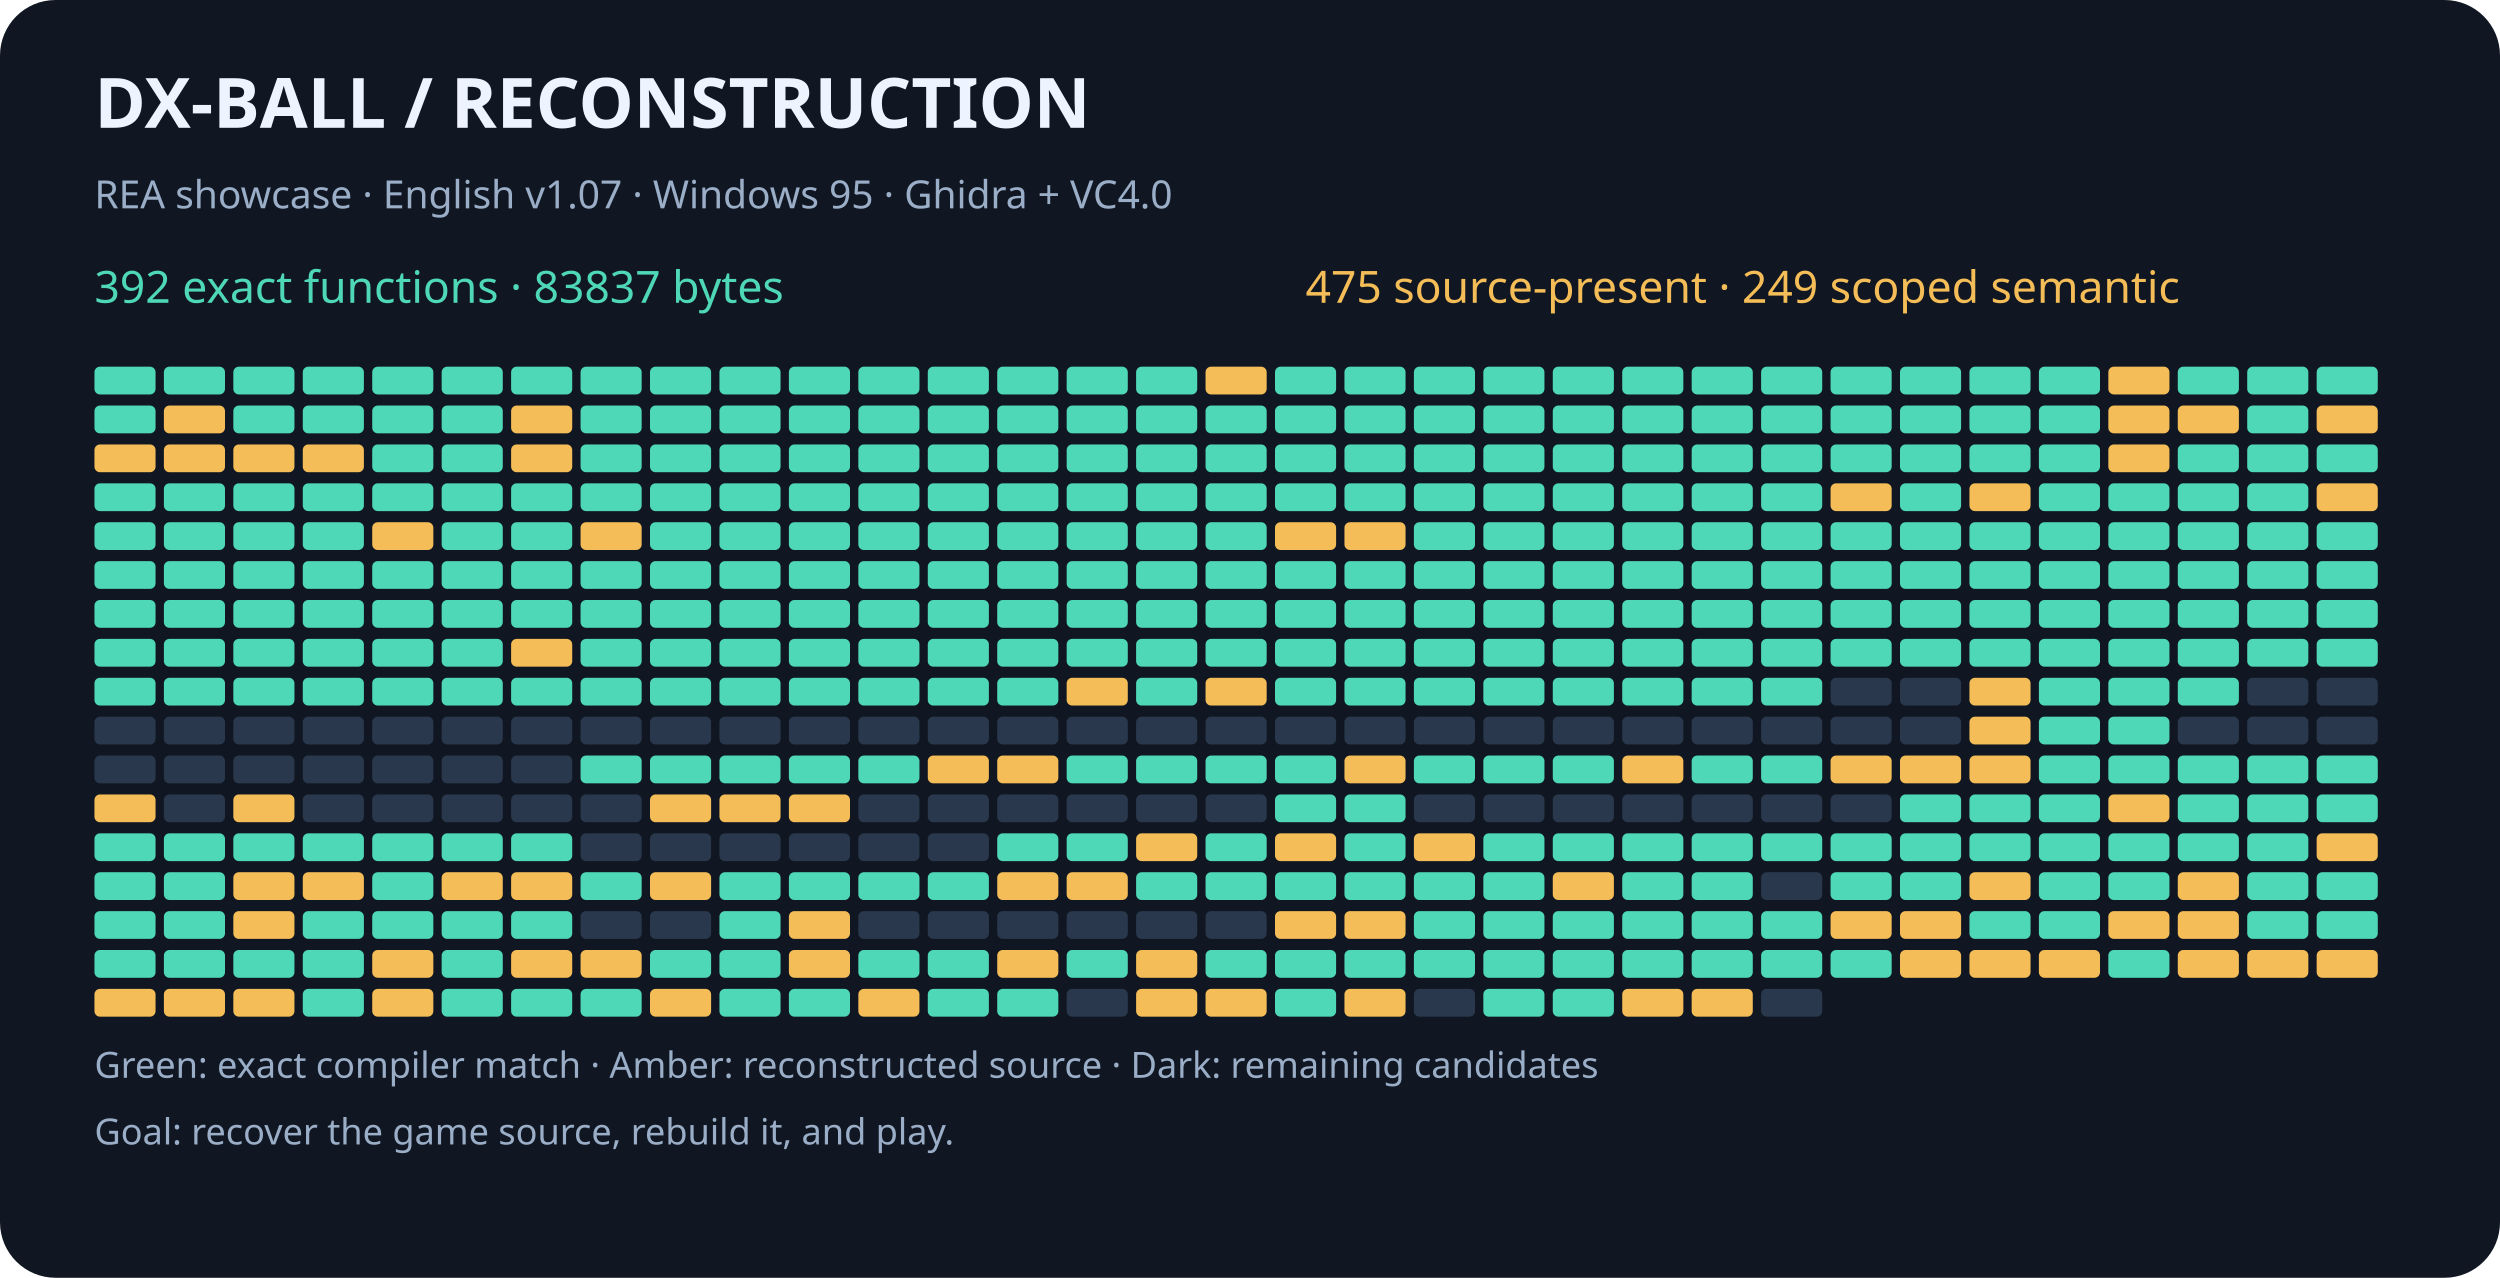
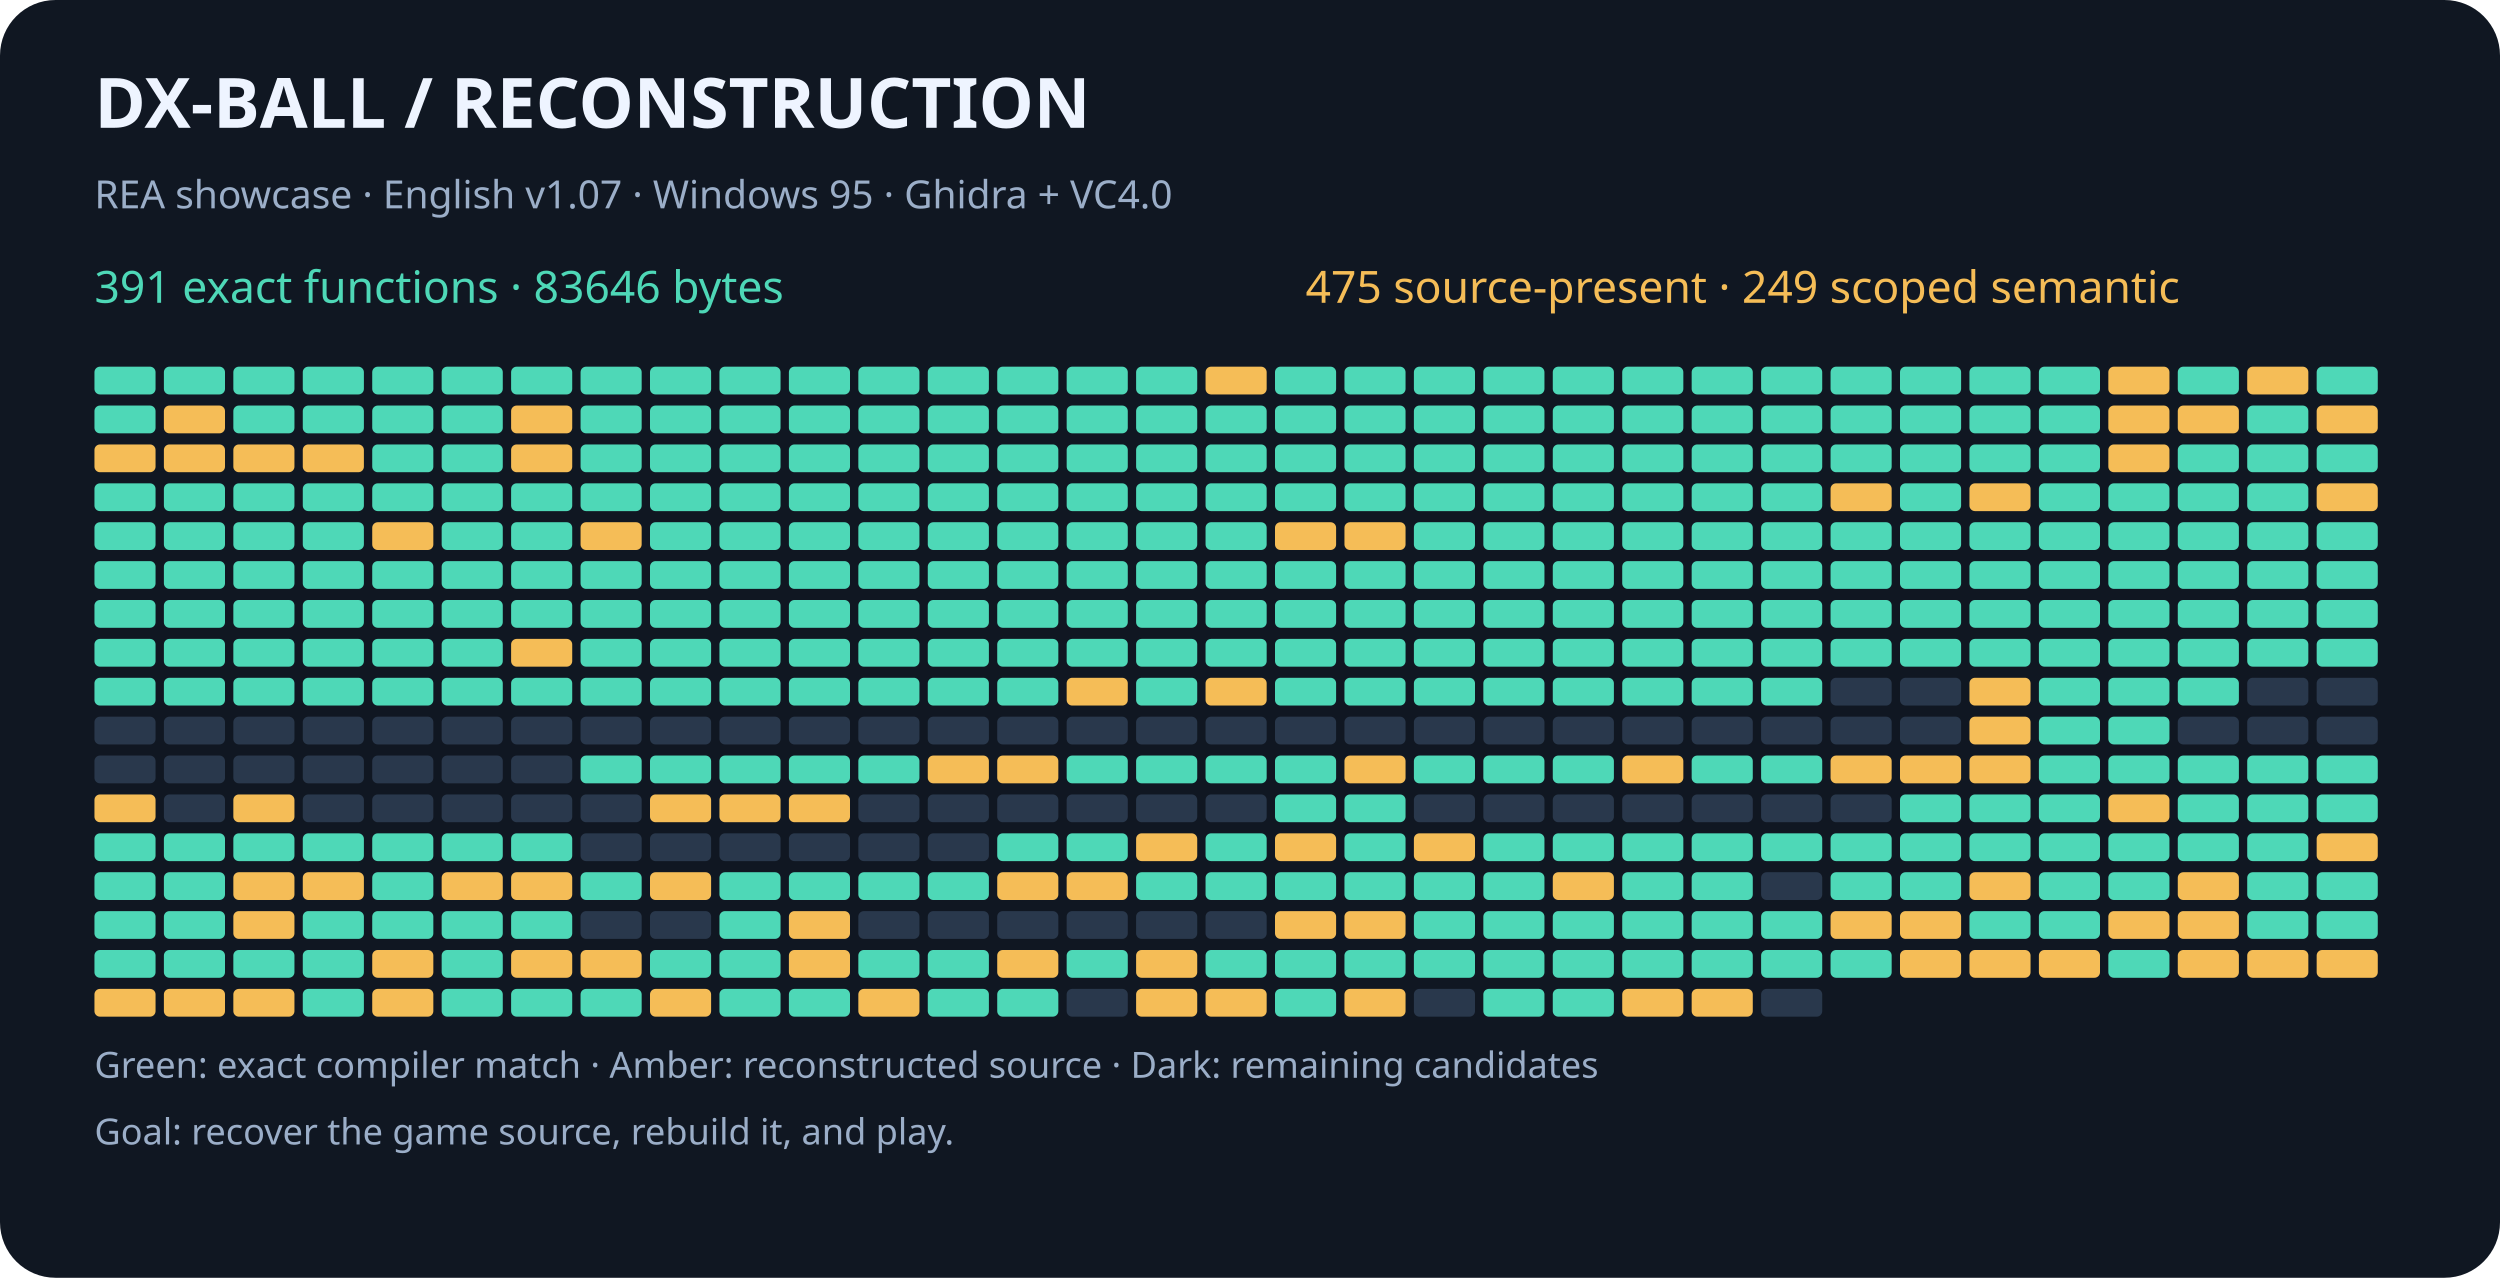
<svg xmlns="http://www.w3.org/2000/svg" width="900" height="460" viewBox="0 0 900 460" role="img" aria-labelledby="title desc">
  <rect width="900" height="460" rx="20" fill="#101722" />
  <g font-family="sans-serif">
    <text x="34" y="46" fill="#eef4ff" font-size="25" font-weight="bold">DX-BALL  /  RECONSTRUCTION</text>
    <text x="34" y="75" fill="#9baec8" font-size="14">REA showcase · English v1.07 · Windows 95 · Ghidra + VC4.0</text>
-     <text x="34" y="109" fill="#4ed8b7" font-size="16">392 exact functions · 83837 bytes</text>
+     <text x="34" y="109" fill="#4ed8b7" font-size="16">391 exact functions · 83646 bytes</text>
    <text x="470" y="109" fill="#f5bd57" font-size="16">475 source-present · 249 scoped semantic</text>
    <rect x="34" y="132" width="22" height="10" rx="2" fill="#4ed8b7" />
    <rect x="59" y="132" width="22" height="10" rx="2" fill="#4ed8b7" />
    <rect x="84" y="132" width="22" height="10" rx="2" fill="#4ed8b7" />
    <rect x="109" y="132" width="22" height="10" rx="2" fill="#4ed8b7" />
    <rect x="134" y="132" width="22" height="10" rx="2" fill="#4ed8b7" />
    <rect x="159" y="132" width="22" height="10" rx="2" fill="#4ed8b7" />
    <rect x="184" y="132" width="22" height="10" rx="2" fill="#4ed8b7" />
    <rect x="209" y="132" width="22" height="10" rx="2" fill="#4ed8b7" />
    <rect x="234" y="132" width="22" height="10" rx="2" fill="#4ed8b7" />
    <rect x="259" y="132" width="22" height="10" rx="2" fill="#4ed8b7" />
    <rect x="284" y="132" width="22" height="10" rx="2" fill="#4ed8b7" />
    <rect x="309" y="132" width="22" height="10" rx="2" fill="#4ed8b7" />
    <rect x="334" y="132" width="22" height="10" rx="2" fill="#4ed8b7" />
    <rect x="359" y="132" width="22" height="10" rx="2" fill="#4ed8b7" />
    <rect x="384" y="132" width="22" height="10" rx="2" fill="#4ed8b7" />
    <rect x="409" y="132" width="22" height="10" rx="2" fill="#4ed8b7" />
    <rect x="434" y="132" width="22" height="10" rx="2" fill="#f5bd57" />
    <rect x="459" y="132" width="22" height="10" rx="2" fill="#4ed8b7" />
    <rect x="484" y="132" width="22" height="10" rx="2" fill="#4ed8b7" />
    <rect x="509" y="132" width="22" height="10" rx="2" fill="#4ed8b7" />
    <rect x="534" y="132" width="22" height="10" rx="2" fill="#4ed8b7" />
    <rect x="559" y="132" width="22" height="10" rx="2" fill="#4ed8b7" />
    <rect x="584" y="132" width="22" height="10" rx="2" fill="#4ed8b7" />
    <rect x="609" y="132" width="22" height="10" rx="2" fill="#4ed8b7" />
    <rect x="634" y="132" width="22" height="10" rx="2" fill="#4ed8b7" />
    <rect x="659" y="132" width="22" height="10" rx="2" fill="#4ed8b7" />
    <rect x="684" y="132" width="22" height="10" rx="2" fill="#4ed8b7" />
    <rect x="709" y="132" width="22" height="10" rx="2" fill="#4ed8b7" />
    <rect x="734" y="132" width="22" height="10" rx="2" fill="#4ed8b7" />
    <rect x="759" y="132" width="22" height="10" rx="2" fill="#f5bd57" />
    <rect x="784" y="132" width="22" height="10" rx="2" fill="#4ed8b7" />
-     <rect x="809" y="132" width="22" height="10" rx="2" fill="#4ed8b7" />
+     <rect x="809" y="132" width="22" height="10" rx="2" fill="#f5bd57" />
    <rect x="834" y="132" width="22" height="10" rx="2" fill="#4ed8b7" />
    <rect x="34" y="146" width="22" height="10" rx="2" fill="#4ed8b7" />
    <rect x="59" y="146" width="22" height="10" rx="2" fill="#f5bd57" />
    <rect x="84" y="146" width="22" height="10" rx="2" fill="#4ed8b7" />
    <rect x="109" y="146" width="22" height="10" rx="2" fill="#4ed8b7" />
    <rect x="134" y="146" width="22" height="10" rx="2" fill="#4ed8b7" />
    <rect x="159" y="146" width="22" height="10" rx="2" fill="#4ed8b7" />
    <rect x="184" y="146" width="22" height="10" rx="2" fill="#f5bd57" />
    <rect x="209" y="146" width="22" height="10" rx="2" fill="#4ed8b7" />
    <rect x="234" y="146" width="22" height="10" rx="2" fill="#4ed8b7" />
    <rect x="259" y="146" width="22" height="10" rx="2" fill="#4ed8b7" />
    <rect x="284" y="146" width="22" height="10" rx="2" fill="#4ed8b7" />
    <rect x="309" y="146" width="22" height="10" rx="2" fill="#4ed8b7" />
    <rect x="334" y="146" width="22" height="10" rx="2" fill="#4ed8b7" />
    <rect x="359" y="146" width="22" height="10" rx="2" fill="#4ed8b7" />
    <rect x="384" y="146" width="22" height="10" rx="2" fill="#4ed8b7" />
    <rect x="409" y="146" width="22" height="10" rx="2" fill="#4ed8b7" />
    <rect x="434" y="146" width="22" height="10" rx="2" fill="#4ed8b7" />
    <rect x="459" y="146" width="22" height="10" rx="2" fill="#4ed8b7" />
    <rect x="484" y="146" width="22" height="10" rx="2" fill="#4ed8b7" />
    <rect x="509" y="146" width="22" height="10" rx="2" fill="#4ed8b7" />
    <rect x="534" y="146" width="22" height="10" rx="2" fill="#4ed8b7" />
    <rect x="559" y="146" width="22" height="10" rx="2" fill="#4ed8b7" />
    <rect x="584" y="146" width="22" height="10" rx="2" fill="#4ed8b7" />
    <rect x="609" y="146" width="22" height="10" rx="2" fill="#4ed8b7" />
    <rect x="634" y="146" width="22" height="10" rx="2" fill="#4ed8b7" />
    <rect x="659" y="146" width="22" height="10" rx="2" fill="#4ed8b7" />
    <rect x="684" y="146" width="22" height="10" rx="2" fill="#4ed8b7" />
    <rect x="709" y="146" width="22" height="10" rx="2" fill="#4ed8b7" />
    <rect x="734" y="146" width="22" height="10" rx="2" fill="#4ed8b7" />
    <rect x="759" y="146" width="22" height="10" rx="2" fill="#f5bd57" />
    <rect x="784" y="146" width="22" height="10" rx="2" fill="#f5bd57" />
    <rect x="809" y="146" width="22" height="10" rx="2" fill="#4ed8b7" />
    <rect x="834" y="146" width="22" height="10" rx="2" fill="#f5bd57" />
    <rect x="34" y="160" width="22" height="10" rx="2" fill="#f5bd57" />
    <rect x="59" y="160" width="22" height="10" rx="2" fill="#f5bd57" />
    <rect x="84" y="160" width="22" height="10" rx="2" fill="#f5bd57" />
    <rect x="109" y="160" width="22" height="10" rx="2" fill="#f5bd57" />
    <rect x="134" y="160" width="22" height="10" rx="2" fill="#4ed8b7" />
    <rect x="159" y="160" width="22" height="10" rx="2" fill="#4ed8b7" />
    <rect x="184" y="160" width="22" height="10" rx="2" fill="#f5bd57" />
    <rect x="209" y="160" width="22" height="10" rx="2" fill="#4ed8b7" />
    <rect x="234" y="160" width="22" height="10" rx="2" fill="#4ed8b7" />
    <rect x="259" y="160" width="22" height="10" rx="2" fill="#4ed8b7" />
    <rect x="284" y="160" width="22" height="10" rx="2" fill="#4ed8b7" />
    <rect x="309" y="160" width="22" height="10" rx="2" fill="#4ed8b7" />
    <rect x="334" y="160" width="22" height="10" rx="2" fill="#4ed8b7" />
    <rect x="359" y="160" width="22" height="10" rx="2" fill="#4ed8b7" />
    <rect x="384" y="160" width="22" height="10" rx="2" fill="#4ed8b7" />
    <rect x="409" y="160" width="22" height="10" rx="2" fill="#4ed8b7" />
    <rect x="434" y="160" width="22" height="10" rx="2" fill="#4ed8b7" />
    <rect x="459" y="160" width="22" height="10" rx="2" fill="#4ed8b7" />
    <rect x="484" y="160" width="22" height="10" rx="2" fill="#4ed8b7" />
    <rect x="509" y="160" width="22" height="10" rx="2" fill="#4ed8b7" />
    <rect x="534" y="160" width="22" height="10" rx="2" fill="#4ed8b7" />
    <rect x="559" y="160" width="22" height="10" rx="2" fill="#4ed8b7" />
    <rect x="584" y="160" width="22" height="10" rx="2" fill="#4ed8b7" />
    <rect x="609" y="160" width="22" height="10" rx="2" fill="#4ed8b7" />
    <rect x="634" y="160" width="22" height="10" rx="2" fill="#4ed8b7" />
    <rect x="659" y="160" width="22" height="10" rx="2" fill="#4ed8b7" />
    <rect x="684" y="160" width="22" height="10" rx="2" fill="#4ed8b7" />
    <rect x="709" y="160" width="22" height="10" rx="2" fill="#4ed8b7" />
    <rect x="734" y="160" width="22" height="10" rx="2" fill="#4ed8b7" />
    <rect x="759" y="160" width="22" height="10" rx="2" fill="#f5bd57" />
    <rect x="784" y="160" width="22" height="10" rx="2" fill="#4ed8b7" />
    <rect x="809" y="160" width="22" height="10" rx="2" fill="#4ed8b7" />
    <rect x="834" y="160" width="22" height="10" rx="2" fill="#4ed8b7" />
    <rect x="34" y="174" width="22" height="10" rx="2" fill="#4ed8b7" />
    <rect x="59" y="174" width="22" height="10" rx="2" fill="#4ed8b7" />
    <rect x="84" y="174" width="22" height="10" rx="2" fill="#4ed8b7" />
    <rect x="109" y="174" width="22" height="10" rx="2" fill="#4ed8b7" />
    <rect x="134" y="174" width="22" height="10" rx="2" fill="#4ed8b7" />
    <rect x="159" y="174" width="22" height="10" rx="2" fill="#4ed8b7" />
    <rect x="184" y="174" width="22" height="10" rx="2" fill="#4ed8b7" />
    <rect x="209" y="174" width="22" height="10" rx="2" fill="#4ed8b7" />
    <rect x="234" y="174" width="22" height="10" rx="2" fill="#4ed8b7" />
    <rect x="259" y="174" width="22" height="10" rx="2" fill="#4ed8b7" />
    <rect x="284" y="174" width="22" height="10" rx="2" fill="#4ed8b7" />
    <rect x="309" y="174" width="22" height="10" rx="2" fill="#4ed8b7" />
    <rect x="334" y="174" width="22" height="10" rx="2" fill="#4ed8b7" />
    <rect x="359" y="174" width="22" height="10" rx="2" fill="#4ed8b7" />
    <rect x="384" y="174" width="22" height="10" rx="2" fill="#4ed8b7" />
    <rect x="409" y="174" width="22" height="10" rx="2" fill="#4ed8b7" />
    <rect x="434" y="174" width="22" height="10" rx="2" fill="#4ed8b7" />
    <rect x="459" y="174" width="22" height="10" rx="2" fill="#4ed8b7" />
    <rect x="484" y="174" width="22" height="10" rx="2" fill="#4ed8b7" />
    <rect x="509" y="174" width="22" height="10" rx="2" fill="#4ed8b7" />
    <rect x="534" y="174" width="22" height="10" rx="2" fill="#4ed8b7" />
    <rect x="559" y="174" width="22" height="10" rx="2" fill="#4ed8b7" />
    <rect x="584" y="174" width="22" height="10" rx="2" fill="#4ed8b7" />
    <rect x="609" y="174" width="22" height="10" rx="2" fill="#4ed8b7" />
    <rect x="634" y="174" width="22" height="10" rx="2" fill="#4ed8b7" />
    <rect x="659" y="174" width="22" height="10" rx="2" fill="#f5bd57" />
    <rect x="684" y="174" width="22" height="10" rx="2" fill="#4ed8b7" />
    <rect x="709" y="174" width="22" height="10" rx="2" fill="#f5bd57" />
    <rect x="734" y="174" width="22" height="10" rx="2" fill="#4ed8b7" />
    <rect x="759" y="174" width="22" height="10" rx="2" fill="#4ed8b7" />
    <rect x="784" y="174" width="22" height="10" rx="2" fill="#4ed8b7" />
    <rect x="809" y="174" width="22" height="10" rx="2" fill="#4ed8b7" />
    <rect x="834" y="174" width="22" height="10" rx="2" fill="#f5bd57" />
    <rect x="34" y="188" width="22" height="10" rx="2" fill="#4ed8b7" />
    <rect x="59" y="188" width="22" height="10" rx="2" fill="#4ed8b7" />
    <rect x="84" y="188" width="22" height="10" rx="2" fill="#4ed8b7" />
    <rect x="109" y="188" width="22" height="10" rx="2" fill="#4ed8b7" />
    <rect x="134" y="188" width="22" height="10" rx="2" fill="#f5bd57" />
    <rect x="159" y="188" width="22" height="10" rx="2" fill="#4ed8b7" />
    <rect x="184" y="188" width="22" height="10" rx="2" fill="#4ed8b7" />
    <rect x="209" y="188" width="22" height="10" rx="2" fill="#f5bd57" />
    <rect x="234" y="188" width="22" height="10" rx="2" fill="#4ed8b7" />
    <rect x="259" y="188" width="22" height="10" rx="2" fill="#4ed8b7" />
    <rect x="284" y="188" width="22" height="10" rx="2" fill="#4ed8b7" />
    <rect x="309" y="188" width="22" height="10" rx="2" fill="#4ed8b7" />
    <rect x="334" y="188" width="22" height="10" rx="2" fill="#4ed8b7" />
    <rect x="359" y="188" width="22" height="10" rx="2" fill="#4ed8b7" />
    <rect x="384" y="188" width="22" height="10" rx="2" fill="#4ed8b7" />
    <rect x="409" y="188" width="22" height="10" rx="2" fill="#4ed8b7" />
    <rect x="434" y="188" width="22" height="10" rx="2" fill="#4ed8b7" />
    <rect x="459" y="188" width="22" height="10" rx="2" fill="#f5bd57" />
    <rect x="484" y="188" width="22" height="10" rx="2" fill="#f5bd57" />
    <rect x="509" y="188" width="22" height="10" rx="2" fill="#4ed8b7" />
    <rect x="534" y="188" width="22" height="10" rx="2" fill="#4ed8b7" />
    <rect x="559" y="188" width="22" height="10" rx="2" fill="#4ed8b7" />
    <rect x="584" y="188" width="22" height="10" rx="2" fill="#4ed8b7" />
    <rect x="609" y="188" width="22" height="10" rx="2" fill="#4ed8b7" />
    <rect x="634" y="188" width="22" height="10" rx="2" fill="#4ed8b7" />
    <rect x="659" y="188" width="22" height="10" rx="2" fill="#4ed8b7" />
    <rect x="684" y="188" width="22" height="10" rx="2" fill="#4ed8b7" />
    <rect x="709" y="188" width="22" height="10" rx="2" fill="#4ed8b7" />
    <rect x="734" y="188" width="22" height="10" rx="2" fill="#4ed8b7" />
    <rect x="759" y="188" width="22" height="10" rx="2" fill="#4ed8b7" />
    <rect x="784" y="188" width="22" height="10" rx="2" fill="#4ed8b7" />
    <rect x="809" y="188" width="22" height="10" rx="2" fill="#4ed8b7" />
    <rect x="834" y="188" width="22" height="10" rx="2" fill="#4ed8b7" />
    <rect x="34" y="202" width="22" height="10" rx="2" fill="#4ed8b7" />
    <rect x="59" y="202" width="22" height="10" rx="2" fill="#4ed8b7" />
    <rect x="84" y="202" width="22" height="10" rx="2" fill="#4ed8b7" />
    <rect x="109" y="202" width="22" height="10" rx="2" fill="#4ed8b7" />
    <rect x="134" y="202" width="22" height="10" rx="2" fill="#4ed8b7" />
    <rect x="159" y="202" width="22" height="10" rx="2" fill="#4ed8b7" />
    <rect x="184" y="202" width="22" height="10" rx="2" fill="#4ed8b7" />
    <rect x="209" y="202" width="22" height="10" rx="2" fill="#4ed8b7" />
    <rect x="234" y="202" width="22" height="10" rx="2" fill="#4ed8b7" />
    <rect x="259" y="202" width="22" height="10" rx="2" fill="#4ed8b7" />
    <rect x="284" y="202" width="22" height="10" rx="2" fill="#4ed8b7" />
    <rect x="309" y="202" width="22" height="10" rx="2" fill="#4ed8b7" />
    <rect x="334" y="202" width="22" height="10" rx="2" fill="#4ed8b7" />
    <rect x="359" y="202" width="22" height="10" rx="2" fill="#4ed8b7" />
    <rect x="384" y="202" width="22" height="10" rx="2" fill="#4ed8b7" />
    <rect x="409" y="202" width="22" height="10" rx="2" fill="#4ed8b7" />
    <rect x="434" y="202" width="22" height="10" rx="2" fill="#4ed8b7" />
    <rect x="459" y="202" width="22" height="10" rx="2" fill="#4ed8b7" />
    <rect x="484" y="202" width="22" height="10" rx="2" fill="#4ed8b7" />
    <rect x="509" y="202" width="22" height="10" rx="2" fill="#4ed8b7" />
    <rect x="534" y="202" width="22" height="10" rx="2" fill="#4ed8b7" />
    <rect x="559" y="202" width="22" height="10" rx="2" fill="#4ed8b7" />
    <rect x="584" y="202" width="22" height="10" rx="2" fill="#4ed8b7" />
    <rect x="609" y="202" width="22" height="10" rx="2" fill="#4ed8b7" />
    <rect x="634" y="202" width="22" height="10" rx="2" fill="#4ed8b7" />
    <rect x="659" y="202" width="22" height="10" rx="2" fill="#4ed8b7" />
    <rect x="684" y="202" width="22" height="10" rx="2" fill="#4ed8b7" />
    <rect x="709" y="202" width="22" height="10" rx="2" fill="#4ed8b7" />
    <rect x="734" y="202" width="22" height="10" rx="2" fill="#4ed8b7" />
    <rect x="759" y="202" width="22" height="10" rx="2" fill="#4ed8b7" />
    <rect x="784" y="202" width="22" height="10" rx="2" fill="#4ed8b7" />
    <rect x="809" y="202" width="22" height="10" rx="2" fill="#4ed8b7" />
    <rect x="834" y="202" width="22" height="10" rx="2" fill="#4ed8b7" />
    <rect x="34" y="216" width="22" height="10" rx="2" fill="#4ed8b7" />
    <rect x="59" y="216" width="22" height="10" rx="2" fill="#4ed8b7" />
    <rect x="84" y="216" width="22" height="10" rx="2" fill="#4ed8b7" />
    <rect x="109" y="216" width="22" height="10" rx="2" fill="#4ed8b7" />
    <rect x="134" y="216" width="22" height="10" rx="2" fill="#4ed8b7" />
    <rect x="159" y="216" width="22" height="10" rx="2" fill="#4ed8b7" />
    <rect x="184" y="216" width="22" height="10" rx="2" fill="#4ed8b7" />
    <rect x="209" y="216" width="22" height="10" rx="2" fill="#4ed8b7" />
    <rect x="234" y="216" width="22" height="10" rx="2" fill="#4ed8b7" />
    <rect x="259" y="216" width="22" height="10" rx="2" fill="#4ed8b7" />
    <rect x="284" y="216" width="22" height="10" rx="2" fill="#4ed8b7" />
    <rect x="309" y="216" width="22" height="10" rx="2" fill="#4ed8b7" />
    <rect x="334" y="216" width="22" height="10" rx="2" fill="#4ed8b7" />
    <rect x="359" y="216" width="22" height="10" rx="2" fill="#4ed8b7" />
    <rect x="384" y="216" width="22" height="10" rx="2" fill="#4ed8b7" />
    <rect x="409" y="216" width="22" height="10" rx="2" fill="#4ed8b7" />
    <rect x="434" y="216" width="22" height="10" rx="2" fill="#4ed8b7" />
    <rect x="459" y="216" width="22" height="10" rx="2" fill="#4ed8b7" />
    <rect x="484" y="216" width="22" height="10" rx="2" fill="#4ed8b7" />
    <rect x="509" y="216" width="22" height="10" rx="2" fill="#4ed8b7" />
    <rect x="534" y="216" width="22" height="10" rx="2" fill="#4ed8b7" />
    <rect x="559" y="216" width="22" height="10" rx="2" fill="#4ed8b7" />
    <rect x="584" y="216" width="22" height="10" rx="2" fill="#4ed8b7" />
    <rect x="609" y="216" width="22" height="10" rx="2" fill="#4ed8b7" />
    <rect x="634" y="216" width="22" height="10" rx="2" fill="#4ed8b7" />
    <rect x="659" y="216" width="22" height="10" rx="2" fill="#4ed8b7" />
    <rect x="684" y="216" width="22" height="10" rx="2" fill="#4ed8b7" />
    <rect x="709" y="216" width="22" height="10" rx="2" fill="#4ed8b7" />
    <rect x="734" y="216" width="22" height="10" rx="2" fill="#4ed8b7" />
    <rect x="759" y="216" width="22" height="10" rx="2" fill="#4ed8b7" />
    <rect x="784" y="216" width="22" height="10" rx="2" fill="#4ed8b7" />
    <rect x="809" y="216" width="22" height="10" rx="2" fill="#4ed8b7" />
    <rect x="834" y="216" width="22" height="10" rx="2" fill="#4ed8b7" />
    <rect x="34" y="230" width="22" height="10" rx="2" fill="#4ed8b7" />
    <rect x="59" y="230" width="22" height="10" rx="2" fill="#4ed8b7" />
    <rect x="84" y="230" width="22" height="10" rx="2" fill="#4ed8b7" />
    <rect x="109" y="230" width="22" height="10" rx="2" fill="#4ed8b7" />
    <rect x="134" y="230" width="22" height="10" rx="2" fill="#4ed8b7" />
    <rect x="159" y="230" width="22" height="10" rx="2" fill="#4ed8b7" />
    <rect x="184" y="230" width="22" height="10" rx="2" fill="#f5bd57" />
    <rect x="209" y="230" width="22" height="10" rx="2" fill="#4ed8b7" />
    <rect x="234" y="230" width="22" height="10" rx="2" fill="#4ed8b7" />
    <rect x="259" y="230" width="22" height="10" rx="2" fill="#4ed8b7" />
    <rect x="284" y="230" width="22" height="10" rx="2" fill="#4ed8b7" />
    <rect x="309" y="230" width="22" height="10" rx="2" fill="#4ed8b7" />
    <rect x="334" y="230" width="22" height="10" rx="2" fill="#4ed8b7" />
    <rect x="359" y="230" width="22" height="10" rx="2" fill="#4ed8b7" />
    <rect x="384" y="230" width="22" height="10" rx="2" fill="#4ed8b7" />
    <rect x="409" y="230" width="22" height="10" rx="2" fill="#4ed8b7" />
    <rect x="434" y="230" width="22" height="10" rx="2" fill="#4ed8b7" />
    <rect x="459" y="230" width="22" height="10" rx="2" fill="#4ed8b7" />
    <rect x="484" y="230" width="22" height="10" rx="2" fill="#4ed8b7" />
    <rect x="509" y="230" width="22" height="10" rx="2" fill="#4ed8b7" />
    <rect x="534" y="230" width="22" height="10" rx="2" fill="#4ed8b7" />
    <rect x="559" y="230" width="22" height="10" rx="2" fill="#4ed8b7" />
    <rect x="584" y="230" width="22" height="10" rx="2" fill="#4ed8b7" />
    <rect x="609" y="230" width="22" height="10" rx="2" fill="#4ed8b7" />
    <rect x="634" y="230" width="22" height="10" rx="2" fill="#4ed8b7" />
    <rect x="659" y="230" width="22" height="10" rx="2" fill="#4ed8b7" />
    <rect x="684" y="230" width="22" height="10" rx="2" fill="#4ed8b7" />
    <rect x="709" y="230" width="22" height="10" rx="2" fill="#4ed8b7" />
    <rect x="734" y="230" width="22" height="10" rx="2" fill="#4ed8b7" />
    <rect x="759" y="230" width="22" height="10" rx="2" fill="#4ed8b7" />
    <rect x="784" y="230" width="22" height="10" rx="2" fill="#4ed8b7" />
    <rect x="809" y="230" width="22" height="10" rx="2" fill="#4ed8b7" />
    <rect x="834" y="230" width="22" height="10" rx="2" fill="#4ed8b7" />
    <rect x="34" y="244" width="22" height="10" rx="2" fill="#4ed8b7" />
    <rect x="59" y="244" width="22" height="10" rx="2" fill="#4ed8b7" />
    <rect x="84" y="244" width="22" height="10" rx="2" fill="#4ed8b7" />
    <rect x="109" y="244" width="22" height="10" rx="2" fill="#4ed8b7" />
    <rect x="134" y="244" width="22" height="10" rx="2" fill="#4ed8b7" />
    <rect x="159" y="244" width="22" height="10" rx="2" fill="#4ed8b7" />
    <rect x="184" y="244" width="22" height="10" rx="2" fill="#4ed8b7" />
    <rect x="209" y="244" width="22" height="10" rx="2" fill="#4ed8b7" />
    <rect x="234" y="244" width="22" height="10" rx="2" fill="#4ed8b7" />
    <rect x="259" y="244" width="22" height="10" rx="2" fill="#4ed8b7" />
    <rect x="284" y="244" width="22" height="10" rx="2" fill="#4ed8b7" />
    <rect x="309" y="244" width="22" height="10" rx="2" fill="#4ed8b7" />
    <rect x="334" y="244" width="22" height="10" rx="2" fill="#4ed8b7" />
    <rect x="359" y="244" width="22" height="10" rx="2" fill="#4ed8b7" />
    <rect x="384" y="244" width="22" height="10" rx="2" fill="#f5bd57" />
    <rect x="409" y="244" width="22" height="10" rx="2" fill="#4ed8b7" />
    <rect x="434" y="244" width="22" height="10" rx="2" fill="#f5bd57" />
    <rect x="459" y="244" width="22" height="10" rx="2" fill="#4ed8b7" />
    <rect x="484" y="244" width="22" height="10" rx="2" fill="#4ed8b7" />
    <rect x="509" y="244" width="22" height="10" rx="2" fill="#4ed8b7" />
    <rect x="534" y="244" width="22" height="10" rx="2" fill="#4ed8b7" />
    <rect x="559" y="244" width="22" height="10" rx="2" fill="#4ed8b7" />
    <rect x="584" y="244" width="22" height="10" rx="2" fill="#4ed8b7" />
    <rect x="609" y="244" width="22" height="10" rx="2" fill="#4ed8b7" />
    <rect x="634" y="244" width="22" height="10" rx="2" fill="#4ed8b7" />
    <rect x="659" y="244" width="22" height="10" rx="2" fill="#29384c" />
    <rect x="684" y="244" width="22" height="10" rx="2" fill="#29384c" />
    <rect x="709" y="244" width="22" height="10" rx="2" fill="#f5bd57" />
    <rect x="734" y="244" width="22" height="10" rx="2" fill="#4ed8b7" />
    <rect x="759" y="244" width="22" height="10" rx="2" fill="#4ed8b7" />
    <rect x="784" y="244" width="22" height="10" rx="2" fill="#4ed8b7" />
    <rect x="809" y="244" width="22" height="10" rx="2" fill="#29384c" />
    <rect x="834" y="244" width="22" height="10" rx="2" fill="#29384c" />
    <rect x="34" y="258" width="22" height="10" rx="2" fill="#29384c" />
    <rect x="59" y="258" width="22" height="10" rx="2" fill="#29384c" />
    <rect x="84" y="258" width="22" height="10" rx="2" fill="#29384c" />
    <rect x="109" y="258" width="22" height="10" rx="2" fill="#29384c" />
    <rect x="134" y="258" width="22" height="10" rx="2" fill="#29384c" />
    <rect x="159" y="258" width="22" height="10" rx="2" fill="#29384c" />
    <rect x="184" y="258" width="22" height="10" rx="2" fill="#29384c" />
    <rect x="209" y="258" width="22" height="10" rx="2" fill="#29384c" />
    <rect x="234" y="258" width="22" height="10" rx="2" fill="#29384c" />
    <rect x="259" y="258" width="22" height="10" rx="2" fill="#29384c" />
    <rect x="284" y="258" width="22" height="10" rx="2" fill="#29384c" />
    <rect x="309" y="258" width="22" height="10" rx="2" fill="#29384c" />
    <rect x="334" y="258" width="22" height="10" rx="2" fill="#29384c" />
    <rect x="359" y="258" width="22" height="10" rx="2" fill="#29384c" />
    <rect x="384" y="258" width="22" height="10" rx="2" fill="#29384c" />
    <rect x="409" y="258" width="22" height="10" rx="2" fill="#29384c" />
    <rect x="434" y="258" width="22" height="10" rx="2" fill="#29384c" />
    <rect x="459" y="258" width="22" height="10" rx="2" fill="#29384c" />
    <rect x="484" y="258" width="22" height="10" rx="2" fill="#29384c" />
    <rect x="509" y="258" width="22" height="10" rx="2" fill="#29384c" />
    <rect x="534" y="258" width="22" height="10" rx="2" fill="#29384c" />
    <rect x="559" y="258" width="22" height="10" rx="2" fill="#29384c" />
    <rect x="584" y="258" width="22" height="10" rx="2" fill="#29384c" />
    <rect x="609" y="258" width="22" height="10" rx="2" fill="#29384c" />
    <rect x="634" y="258" width="22" height="10" rx="2" fill="#29384c" />
    <rect x="659" y="258" width="22" height="10" rx="2" fill="#29384c" />
    <rect x="684" y="258" width="22" height="10" rx="2" fill="#29384c" />
    <rect x="709" y="258" width="22" height="10" rx="2" fill="#f5bd57" />
    <rect x="734" y="258" width="22" height="10" rx="2" fill="#4ed8b7" />
    <rect x="759" y="258" width="22" height="10" rx="2" fill="#4ed8b7" />
    <rect x="784" y="258" width="22" height="10" rx="2" fill="#29384c" />
    <rect x="809" y="258" width="22" height="10" rx="2" fill="#29384c" />
    <rect x="834" y="258" width="22" height="10" rx="2" fill="#29384c" />
    <rect x="34" y="272" width="22" height="10" rx="2" fill="#29384c" />
    <rect x="59" y="272" width="22" height="10" rx="2" fill="#29384c" />
    <rect x="84" y="272" width="22" height="10" rx="2" fill="#29384c" />
    <rect x="109" y="272" width="22" height="10" rx="2" fill="#29384c" />
    <rect x="134" y="272" width="22" height="10" rx="2" fill="#29384c" />
    <rect x="159" y="272" width="22" height="10" rx="2" fill="#29384c" />
    <rect x="184" y="272" width="22" height="10" rx="2" fill="#29384c" />
    <rect x="209" y="272" width="22" height="10" rx="2" fill="#4ed8b7" />
    <rect x="234" y="272" width="22" height="10" rx="2" fill="#4ed8b7" />
    <rect x="259" y="272" width="22" height="10" rx="2" fill="#4ed8b7" />
    <rect x="284" y="272" width="22" height="10" rx="2" fill="#4ed8b7" />
    <rect x="309" y="272" width="22" height="10" rx="2" fill="#4ed8b7" />
    <rect x="334" y="272" width="22" height="10" rx="2" fill="#f5bd57" />
    <rect x="359" y="272" width="22" height="10" rx="2" fill="#f5bd57" />
    <rect x="384" y="272" width="22" height="10" rx="2" fill="#4ed8b7" />
    <rect x="409" y="272" width="22" height="10" rx="2" fill="#4ed8b7" />
    <rect x="434" y="272" width="22" height="10" rx="2" fill="#4ed8b7" />
    <rect x="459" y="272" width="22" height="10" rx="2" fill="#4ed8b7" />
    <rect x="484" y="272" width="22" height="10" rx="2" fill="#f5bd57" />
    <rect x="509" y="272" width="22" height="10" rx="2" fill="#4ed8b7" />
    <rect x="534" y="272" width="22" height="10" rx="2" fill="#4ed8b7" />
    <rect x="559" y="272" width="22" height="10" rx="2" fill="#4ed8b7" />
    <rect x="584" y="272" width="22" height="10" rx="2" fill="#f5bd57" />
    <rect x="609" y="272" width="22" height="10" rx="2" fill="#4ed8b7" />
    <rect x="634" y="272" width="22" height="10" rx="2" fill="#4ed8b7" />
    <rect x="659" y="272" width="22" height="10" rx="2" fill="#f5bd57" />
    <rect x="684" y="272" width="22" height="10" rx="2" fill="#f5bd57" />
    <rect x="709" y="272" width="22" height="10" rx="2" fill="#f5bd57" />
    <rect x="734" y="272" width="22" height="10" rx="2" fill="#4ed8b7" />
    <rect x="759" y="272" width="22" height="10" rx="2" fill="#4ed8b7" />
    <rect x="784" y="272" width="22" height="10" rx="2" fill="#4ed8b7" />
    <rect x="809" y="272" width="22" height="10" rx="2" fill="#4ed8b7" />
    <rect x="834" y="272" width="22" height="10" rx="2" fill="#4ed8b7" />
    <rect x="34" y="286" width="22" height="10" rx="2" fill="#f5bd57" />
    <rect x="59" y="286" width="22" height="10" rx="2" fill="#29384c" />
    <rect x="84" y="286" width="22" height="10" rx="2" fill="#f5bd57" />
    <rect x="109" y="286" width="22" height="10" rx="2" fill="#29384c" />
    <rect x="134" y="286" width="22" height="10" rx="2" fill="#29384c" />
    <rect x="159" y="286" width="22" height="10" rx="2" fill="#29384c" />
    <rect x="184" y="286" width="22" height="10" rx="2" fill="#29384c" />
    <rect x="209" y="286" width="22" height="10" rx="2" fill="#29384c" />
    <rect x="234" y="286" width="22" height="10" rx="2" fill="#f5bd57" />
    <rect x="259" y="286" width="22" height="10" rx="2" fill="#f5bd57" />
    <rect x="284" y="286" width="22" height="10" rx="2" fill="#f5bd57" />
    <rect x="309" y="286" width="22" height="10" rx="2" fill="#29384c" />
    <rect x="334" y="286" width="22" height="10" rx="2" fill="#29384c" />
    <rect x="359" y="286" width="22" height="10" rx="2" fill="#29384c" />
    <rect x="384" y="286" width="22" height="10" rx="2" fill="#29384c" />
    <rect x="409" y="286" width="22" height="10" rx="2" fill="#29384c" />
    <rect x="434" y="286" width="22" height="10" rx="2" fill="#29384c" />
    <rect x="459" y="286" width="22" height="10" rx="2" fill="#4ed8b7" />
    <rect x="484" y="286" width="22" height="10" rx="2" fill="#4ed8b7" />
    <rect x="509" y="286" width="22" height="10" rx="2" fill="#29384c" />
    <rect x="534" y="286" width="22" height="10" rx="2" fill="#29384c" />
    <rect x="559" y="286" width="22" height="10" rx="2" fill="#29384c" />
    <rect x="584" y="286" width="22" height="10" rx="2" fill="#29384c" />
    <rect x="609" y="286" width="22" height="10" rx="2" fill="#29384c" />
    <rect x="634" y="286" width="22" height="10" rx="2" fill="#29384c" />
    <rect x="659" y="286" width="22" height="10" rx="2" fill="#29384c" />
    <rect x="684" y="286" width="22" height="10" rx="2" fill="#4ed8b7" />
    <rect x="709" y="286" width="22" height="10" rx="2" fill="#4ed8b7" />
    <rect x="734" y="286" width="22" height="10" rx="2" fill="#4ed8b7" />
    <rect x="759" y="286" width="22" height="10" rx="2" fill="#f5bd57" />
    <rect x="784" y="286" width="22" height="10" rx="2" fill="#4ed8b7" />
    <rect x="809" y="286" width="22" height="10" rx="2" fill="#4ed8b7" />
    <rect x="834" y="286" width="22" height="10" rx="2" fill="#4ed8b7" />
    <rect x="34" y="300" width="22" height="10" rx="2" fill="#4ed8b7" />
    <rect x="59" y="300" width="22" height="10" rx="2" fill="#4ed8b7" />
    <rect x="84" y="300" width="22" height="10" rx="2" fill="#4ed8b7" />
    <rect x="109" y="300" width="22" height="10" rx="2" fill="#4ed8b7" />
    <rect x="134" y="300" width="22" height="10" rx="2" fill="#4ed8b7" />
    <rect x="159" y="300" width="22" height="10" rx="2" fill="#4ed8b7" />
    <rect x="184" y="300" width="22" height="10" rx="2" fill="#4ed8b7" />
    <rect x="209" y="300" width="22" height="10" rx="2" fill="#29384c" />
    <rect x="234" y="300" width="22" height="10" rx="2" fill="#29384c" />
    <rect x="259" y="300" width="22" height="10" rx="2" fill="#29384c" />
    <rect x="284" y="300" width="22" height="10" rx="2" fill="#29384c" />
    <rect x="309" y="300" width="22" height="10" rx="2" fill="#29384c" />
    <rect x="334" y="300" width="22" height="10" rx="2" fill="#29384c" />
    <rect x="359" y="300" width="22" height="10" rx="2" fill="#4ed8b7" />
    <rect x="384" y="300" width="22" height="10" rx="2" fill="#4ed8b7" />
    <rect x="409" y="300" width="22" height="10" rx="2" fill="#f5bd57" />
    <rect x="434" y="300" width="22" height="10" rx="2" fill="#4ed8b7" />
    <rect x="459" y="300" width="22" height="10" rx="2" fill="#f5bd57" />
    <rect x="484" y="300" width="22" height="10" rx="2" fill="#4ed8b7" />
    <rect x="509" y="300" width="22" height="10" rx="2" fill="#f5bd57" />
    <rect x="534" y="300" width="22" height="10" rx="2" fill="#4ed8b7" />
    <rect x="559" y="300" width="22" height="10" rx="2" fill="#4ed8b7" />
    <rect x="584" y="300" width="22" height="10" rx="2" fill="#4ed8b7" />
    <rect x="609" y="300" width="22" height="10" rx="2" fill="#4ed8b7" />
    <rect x="634" y="300" width="22" height="10" rx="2" fill="#4ed8b7" />
    <rect x="659" y="300" width="22" height="10" rx="2" fill="#4ed8b7" />
    <rect x="684" y="300" width="22" height="10" rx="2" fill="#4ed8b7" />
    <rect x="709" y="300" width="22" height="10" rx="2" fill="#4ed8b7" />
    <rect x="734" y="300" width="22" height="10" rx="2" fill="#4ed8b7" />
    <rect x="759" y="300" width="22" height="10" rx="2" fill="#4ed8b7" />
    <rect x="784" y="300" width="22" height="10" rx="2" fill="#4ed8b7" />
    <rect x="809" y="300" width="22" height="10" rx="2" fill="#4ed8b7" />
    <rect x="834" y="300" width="22" height="10" rx="2" fill="#f5bd57" />
    <rect x="34" y="314" width="22" height="10" rx="2" fill="#4ed8b7" />
    <rect x="59" y="314" width="22" height="10" rx="2" fill="#4ed8b7" />
    <rect x="84" y="314" width="22" height="10" rx="2" fill="#f5bd57" />
    <rect x="109" y="314" width="22" height="10" rx="2" fill="#f5bd57" />
    <rect x="134" y="314" width="22" height="10" rx="2" fill="#4ed8b7" />
    <rect x="159" y="314" width="22" height="10" rx="2" fill="#f5bd57" />
    <rect x="184" y="314" width="22" height="10" rx="2" fill="#f5bd57" />
    <rect x="209" y="314" width="22" height="10" rx="2" fill="#4ed8b7" />
    <rect x="234" y="314" width="22" height="10" rx="2" fill="#f5bd57" />
    <rect x="259" y="314" width="22" height="10" rx="2" fill="#4ed8b7" />
    <rect x="284" y="314" width="22" height="10" rx="2" fill="#4ed8b7" />
    <rect x="309" y="314" width="22" height="10" rx="2" fill="#4ed8b7" />
    <rect x="334" y="314" width="22" height="10" rx="2" fill="#4ed8b7" />
    <rect x="359" y="314" width="22" height="10" rx="2" fill="#f5bd57" />
    <rect x="384" y="314" width="22" height="10" rx="2" fill="#f5bd57" />
    <rect x="409" y="314" width="22" height="10" rx="2" fill="#4ed8b7" />
    <rect x="434" y="314" width="22" height="10" rx="2" fill="#4ed8b7" />
    <rect x="459" y="314" width="22" height="10" rx="2" fill="#4ed8b7" />
    <rect x="484" y="314" width="22" height="10" rx="2" fill="#4ed8b7" />
    <rect x="509" y="314" width="22" height="10" rx="2" fill="#4ed8b7" />
    <rect x="534" y="314" width="22" height="10" rx="2" fill="#4ed8b7" />
    <rect x="559" y="314" width="22" height="10" rx="2" fill="#f5bd57" />
    <rect x="584" y="314" width="22" height="10" rx="2" fill="#4ed8b7" />
    <rect x="609" y="314" width="22" height="10" rx="2" fill="#4ed8b7" />
    <rect x="634" y="314" width="22" height="10" rx="2" fill="#29384c" />
    <rect x="659" y="314" width="22" height="10" rx="2" fill="#4ed8b7" />
    <rect x="684" y="314" width="22" height="10" rx="2" fill="#4ed8b7" />
    <rect x="709" y="314" width="22" height="10" rx="2" fill="#f5bd57" />
    <rect x="734" y="314" width="22" height="10" rx="2" fill="#4ed8b7" />
    <rect x="759" y="314" width="22" height="10" rx="2" fill="#4ed8b7" />
    <rect x="784" y="314" width="22" height="10" rx="2" fill="#f5bd57" />
    <rect x="809" y="314" width="22" height="10" rx="2" fill="#4ed8b7" />
    <rect x="834" y="314" width="22" height="10" rx="2" fill="#4ed8b7" />
    <rect x="34" y="328" width="22" height="10" rx="2" fill="#4ed8b7" />
    <rect x="59" y="328" width="22" height="10" rx="2" fill="#4ed8b7" />
    <rect x="84" y="328" width="22" height="10" rx="2" fill="#f5bd57" />
    <rect x="109" y="328" width="22" height="10" rx="2" fill="#4ed8b7" />
    <rect x="134" y="328" width="22" height="10" rx="2" fill="#4ed8b7" />
    <rect x="159" y="328" width="22" height="10" rx="2" fill="#4ed8b7" />
    <rect x="184" y="328" width="22" height="10" rx="2" fill="#4ed8b7" />
    <rect x="209" y="328" width="22" height="10" rx="2" fill="#29384c" />
    <rect x="234" y="328" width="22" height="10" rx="2" fill="#29384c" />
    <rect x="259" y="328" width="22" height="10" rx="2" fill="#4ed8b7" />
    <rect x="284" y="328" width="22" height="10" rx="2" fill="#f5bd57" />
    <rect x="309" y="328" width="22" height="10" rx="2" fill="#29384c" />
    <rect x="334" y="328" width="22" height="10" rx="2" fill="#29384c" />
    <rect x="359" y="328" width="22" height="10" rx="2" fill="#29384c" />
    <rect x="384" y="328" width="22" height="10" rx="2" fill="#29384c" />
    <rect x="409" y="328" width="22" height="10" rx="2" fill="#29384c" />
    <rect x="434" y="328" width="22" height="10" rx="2" fill="#29384c" />
    <rect x="459" y="328" width="22" height="10" rx="2" fill="#f5bd57" />
    <rect x="484" y="328" width="22" height="10" rx="2" fill="#f5bd57" />
    <rect x="509" y="328" width="22" height="10" rx="2" fill="#4ed8b7" />
    <rect x="534" y="328" width="22" height="10" rx="2" fill="#4ed8b7" />
    <rect x="559" y="328" width="22" height="10" rx="2" fill="#4ed8b7" />
    <rect x="584" y="328" width="22" height="10" rx="2" fill="#4ed8b7" />
    <rect x="609" y="328" width="22" height="10" rx="2" fill="#4ed8b7" />
    <rect x="634" y="328" width="22" height="10" rx="2" fill="#4ed8b7" />
    <rect x="659" y="328" width="22" height="10" rx="2" fill="#f5bd57" />
    <rect x="684" y="328" width="22" height="10" rx="2" fill="#f5bd57" />
    <rect x="709" y="328" width="22" height="10" rx="2" fill="#4ed8b7" />
    <rect x="734" y="328" width="22" height="10" rx="2" fill="#4ed8b7" />
    <rect x="759" y="328" width="22" height="10" rx="2" fill="#f5bd57" />
    <rect x="784" y="328" width="22" height="10" rx="2" fill="#f5bd57" />
    <rect x="809" y="328" width="22" height="10" rx="2" fill="#4ed8b7" />
    <rect x="834" y="328" width="22" height="10" rx="2" fill="#4ed8b7" />
    <rect x="34" y="342" width="22" height="10" rx="2" fill="#4ed8b7" />
    <rect x="59" y="342" width="22" height="10" rx="2" fill="#4ed8b7" />
    <rect x="84" y="342" width="22" height="10" rx="2" fill="#4ed8b7" />
    <rect x="109" y="342" width="22" height="10" rx="2" fill="#4ed8b7" />
    <rect x="134" y="342" width="22" height="10" rx="2" fill="#f5bd57" />
    <rect x="159" y="342" width="22" height="10" rx="2" fill="#4ed8b7" />
    <rect x="184" y="342" width="22" height="10" rx="2" fill="#f5bd57" />
    <rect x="209" y="342" width="22" height="10" rx="2" fill="#f5bd57" />
    <rect x="234" y="342" width="22" height="10" rx="2" fill="#4ed8b7" />
    <rect x="259" y="342" width="22" height="10" rx="2" fill="#4ed8b7" />
    <rect x="284" y="342" width="22" height="10" rx="2" fill="#f5bd57" />
    <rect x="309" y="342" width="22" height="10" rx="2" fill="#4ed8b7" />
    <rect x="334" y="342" width="22" height="10" rx="2" fill="#4ed8b7" />
    <rect x="359" y="342" width="22" height="10" rx="2" fill="#f5bd57" />
    <rect x="384" y="342" width="22" height="10" rx="2" fill="#4ed8b7" />
    <rect x="409" y="342" width="22" height="10" rx="2" fill="#f5bd57" />
    <rect x="434" y="342" width="22" height="10" rx="2" fill="#4ed8b7" />
    <rect x="459" y="342" width="22" height="10" rx="2" fill="#4ed8b7" />
    <rect x="484" y="342" width="22" height="10" rx="2" fill="#4ed8b7" />
    <rect x="509" y="342" width="22" height="10" rx="2" fill="#4ed8b7" />
    <rect x="534" y="342" width="22" height="10" rx="2" fill="#4ed8b7" />
    <rect x="559" y="342" width="22" height="10" rx="2" fill="#4ed8b7" />
    <rect x="584" y="342" width="22" height="10" rx="2" fill="#4ed8b7" />
    <rect x="609" y="342" width="22" height="10" rx="2" fill="#4ed8b7" />
    <rect x="634" y="342" width="22" height="10" rx="2" fill="#4ed8b7" />
    <rect x="659" y="342" width="22" height="10" rx="2" fill="#4ed8b7" />
    <rect x="684" y="342" width="22" height="10" rx="2" fill="#f5bd57" />
    <rect x="709" y="342" width="22" height="10" rx="2" fill="#f5bd57" />
    <rect x="734" y="342" width="22" height="10" rx="2" fill="#f5bd57" />
    <rect x="759" y="342" width="22" height="10" rx="2" fill="#4ed8b7" />
    <rect x="784" y="342" width="22" height="10" rx="2" fill="#f5bd57" />
    <rect x="809" y="342" width="22" height="10" rx="2" fill="#f5bd57" />
    <rect x="834" y="342" width="22" height="10" rx="2" fill="#f5bd57" />
    <rect x="34" y="356" width="22" height="10" rx="2" fill="#f5bd57" />
    <rect x="59" y="356" width="22" height="10" rx="2" fill="#f5bd57" />
    <rect x="84" y="356" width="22" height="10" rx="2" fill="#f5bd57" />
    <rect x="109" y="356" width="22" height="10" rx="2" fill="#4ed8b7" />
    <rect x="134" y="356" width="22" height="10" rx="2" fill="#f5bd57" />
    <rect x="159" y="356" width="22" height="10" rx="2" fill="#4ed8b7" />
    <rect x="184" y="356" width="22" height="10" rx="2" fill="#4ed8b7" />
    <rect x="209" y="356" width="22" height="10" rx="2" fill="#4ed8b7" />
    <rect x="234" y="356" width="22" height="10" rx="2" fill="#f5bd57" />
    <rect x="259" y="356" width="22" height="10" rx="2" fill="#4ed8b7" />
    <rect x="284" y="356" width="22" height="10" rx="2" fill="#4ed8b7" />
    <rect x="309" y="356" width="22" height="10" rx="2" fill="#f5bd57" />
    <rect x="334" y="356" width="22" height="10" rx="2" fill="#4ed8b7" />
    <rect x="359" y="356" width="22" height="10" rx="2" fill="#4ed8b7" />
    <rect x="384" y="356" width="22" height="10" rx="2" fill="#29384c" />
    <rect x="409" y="356" width="22" height="10" rx="2" fill="#f5bd57" />
    <rect x="434" y="356" width="22" height="10" rx="2" fill="#f5bd57" />
    <rect x="459" y="356" width="22" height="10" rx="2" fill="#4ed8b7" />
    <rect x="484" y="356" width="22" height="10" rx="2" fill="#f5bd57" />
    <rect x="509" y="356" width="22" height="10" rx="2" fill="#29384c" />
    <rect x="534" y="356" width="22" height="10" rx="2" fill="#4ed8b7" />
    <rect x="559" y="356" width="22" height="10" rx="2" fill="#4ed8b7" />
    <rect x="584" y="356" width="22" height="10" rx="2" fill="#f5bd57" />
    <rect x="609" y="356" width="22" height="10" rx="2" fill="#f5bd57" />
    <rect x="634" y="356" width="22" height="10" rx="2" fill="#29384c" />
    <text x="34" y="388" fill="#9baec8" font-size="13">Green: exact compiler match · Amber: reconstructed source · Dark: remaining candidates</text>
    <text x="34" y="412" fill="#9baec8" font-size="13">Goal: recover the game source, rebuild it, and play.</text>
  </g>
</svg>
